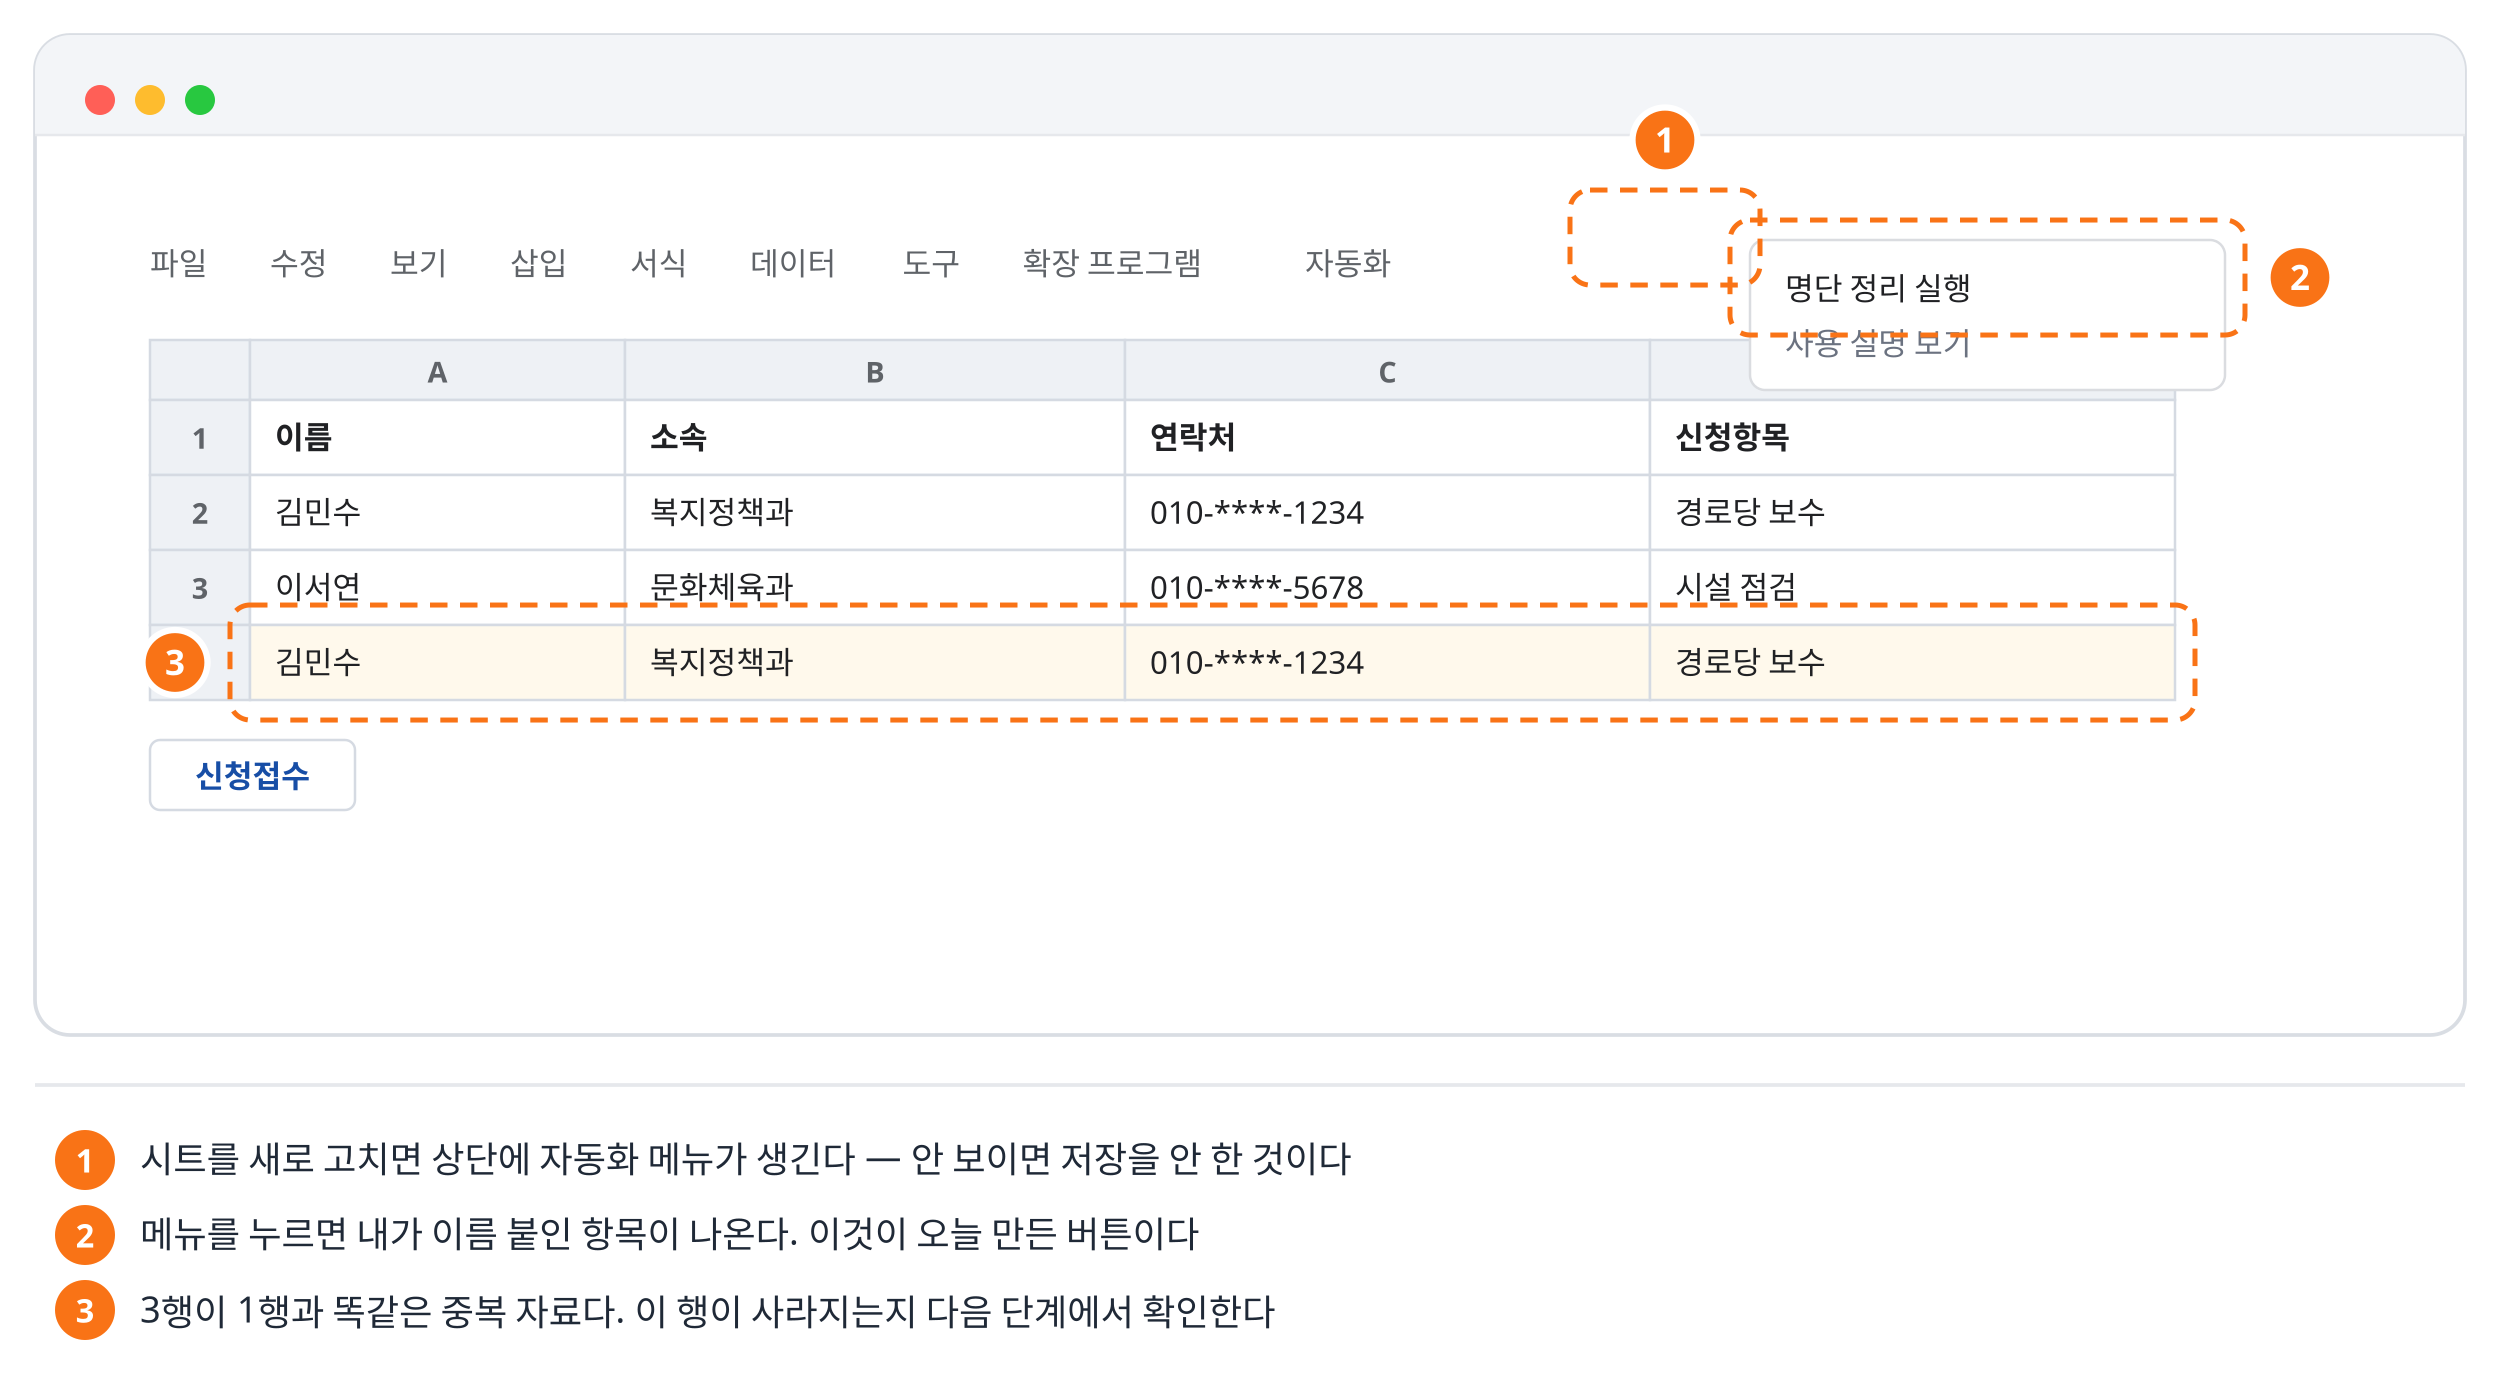
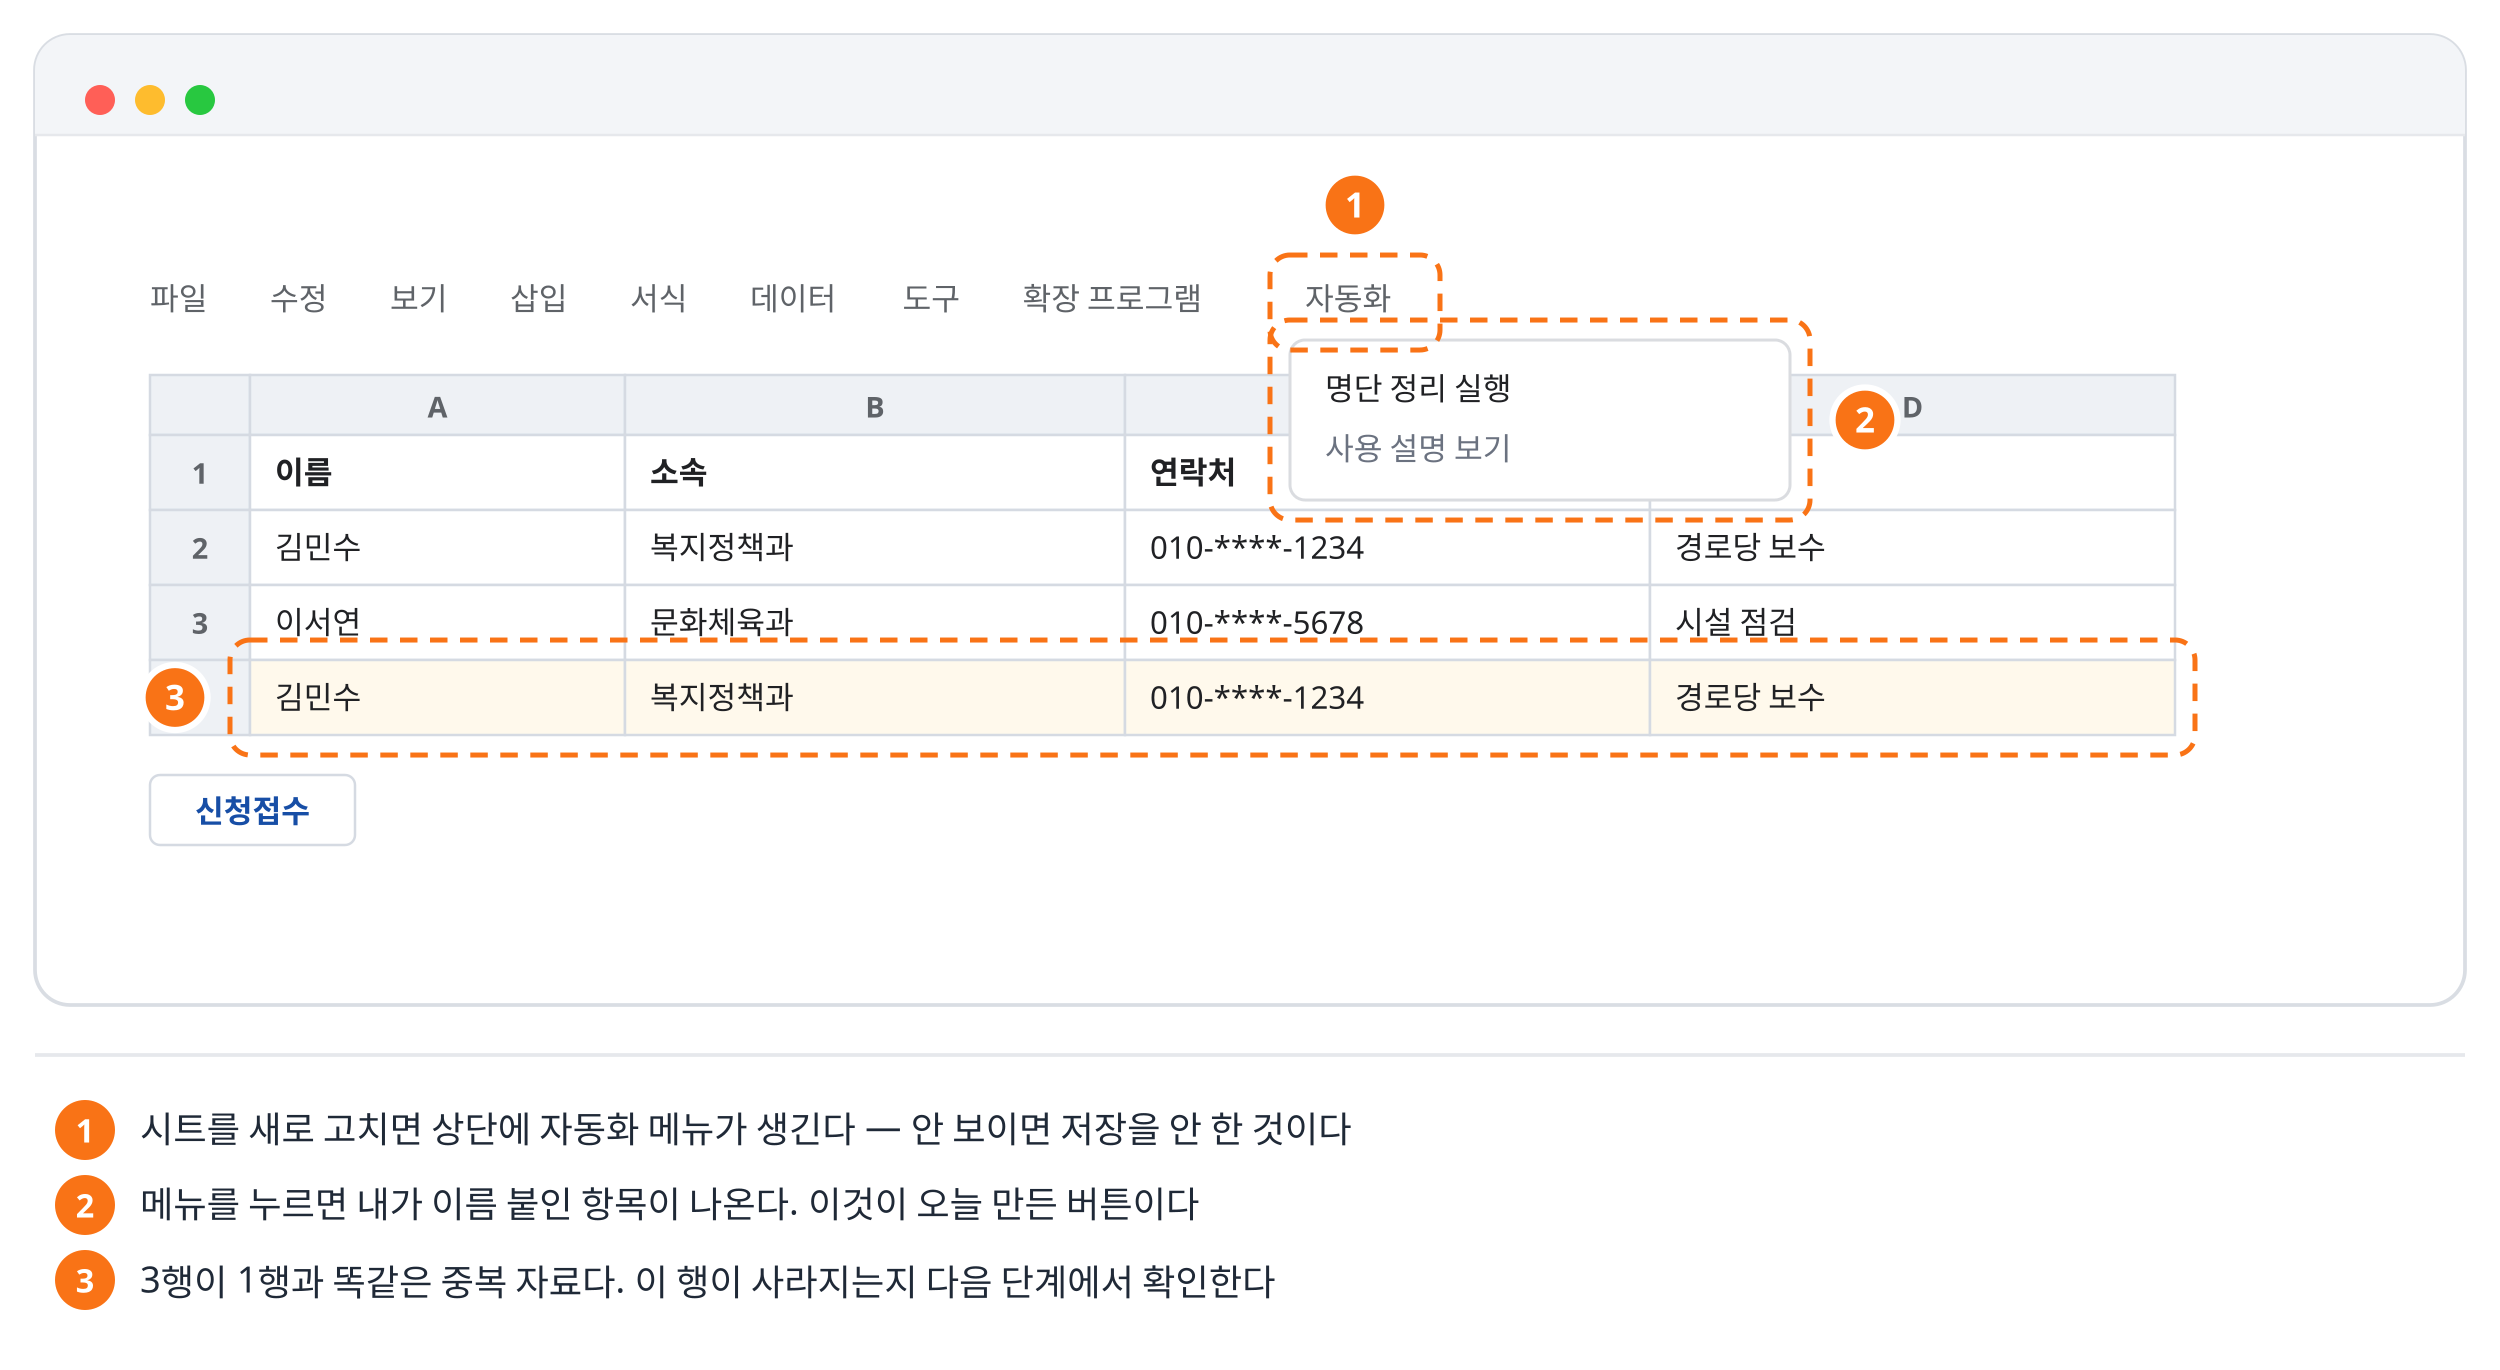
- <svg xmlns="http://www.w3.org/2000/svg" viewBox="0 0 1000 560" width="1000" height="560" role="img" aria-label="4교시 5단계 — 시트 상단에 자동화 메뉴가 새로 생긴 화면">
-   <rect x="0" y="0" width="1000" height="560" fill="#FFFFFF" />
-   <rect x="14" y="14" width="972" height="400" rx="14" fill="#FFFFFF" stroke="#D9DDE3" stroke-width="1.5" />
+ <svg xmlns="http://www.w3.org/2000/svg" viewBox="0 0 1000 548" width="1000" height="548" role="img" aria-label="4교시 5단계 — 시트 상단에 자동화 메뉴가 새로 생긴 화면">
+   <rect x="0" y="0" width="1000" height="548" fill="#FFFFFF" />
+   <rect x="14" y="14" width="972" height="388" rx="14" fill="#FFFFFF" stroke="#D9DDE3" stroke-width="1.5" />
  <path d="M14 28 a14 14 0 0 1 14 -14 h944 a14 14 0 0 1 14 14 v26 h-972 z" fill="#F3F5F8" />
  <circle cx="40" cy="40" r="6" fill="#FF5F57" />
  <circle cx="60" cy="40" r="6" fill="#FEBC2E" />
  <circle cx="80" cy="40" r="6" fill="#28C840" />
  <line x1="14" y1="54" x2="986" y2="54" stroke="#E6E8EC" stroke-width="1" />
-   <text x="60" y="110" font-size="12.5" fill="#5F6368" font-weight="400" font-family="'Noto Sans KR','Malgun Gothic','Apple SD Gothic Neo',sans-serif">파일</text>
-   <text x="108" y="110" font-size="12.5" fill="#5F6368" font-weight="400" font-family="'Noto Sans KR','Malgun Gothic','Apple SD Gothic Neo',sans-serif">수정</text>
-   <text x="156" y="110" font-size="12.5" fill="#5F6368" font-weight="400" font-family="'Noto Sans KR','Malgun Gothic','Apple SD Gothic Neo',sans-serif">보기</text>
-   <text x="204" y="110" font-size="12.5" fill="#5F6368" font-weight="400" font-family="'Noto Sans KR','Malgun Gothic','Apple SD Gothic Neo',sans-serif">삽입</text>
-   <text x="252" y="110" font-size="12.5" fill="#5F6368" font-weight="400" font-family="'Noto Sans KR','Malgun Gothic','Apple SD Gothic Neo',sans-serif">서식</text>
-   <text x="300" y="110" font-size="12.5" fill="#5F6368" font-weight="400" font-family="'Noto Sans KR','Malgun Gothic','Apple SD Gothic Neo',sans-serif">데이터</text>
-   <text x="361" y="110" font-size="12.5" fill="#5F6368" font-weight="400" font-family="'Noto Sans KR','Malgun Gothic','Apple SD Gothic Neo',sans-serif">도구</text>
-   <text x="409" y="110" font-size="12.5" fill="#5F6368" font-weight="400" font-family="'Noto Sans KR','Malgun Gothic','Apple SD Gothic Neo',sans-serif">확장 프로그램</text>
-   <text x="522" y="110" font-size="12.5" fill="#5F6368" font-weight="400" font-family="'Noto Sans KR','Malgun Gothic','Apple SD Gothic Neo',sans-serif">자동화</text>
-   <rect x="60" y="136" width="40" height="24" fill="#EEF1F5" stroke="#D5DAE2" stroke-width="1" />
-   <rect x="100" y="136" width="150" height="24" fill="#EEF1F5" stroke="#D5DAE2" stroke-width="1" />
-   <text x="175" y="153" font-size="11.5" fill="#5F6368" font-weight="700" text-anchor="middle" font-family="'Noto Sans KR','Malgun Gothic','Apple SD Gothic Neo',sans-serif">A</text>
-   <rect x="250" y="136" width="200" height="24" fill="#EEF1F5" stroke="#D5DAE2" stroke-width="1" />
-   <text x="350" y="153" font-size="11.5" fill="#5F6368" font-weight="700" text-anchor="middle" font-family="'Noto Sans KR','Malgun Gothic','Apple SD Gothic Neo',sans-serif">B</text>
-   <rect x="450" y="136" width="210" height="24" fill="#EEF1F5" stroke="#D5DAE2" stroke-width="1" />
-   <text x="555" y="153" font-size="11.5" fill="#5F6368" font-weight="700" text-anchor="middle" font-family="'Noto Sans KR','Malgun Gothic','Apple SD Gothic Neo',sans-serif">C</text>
-   <rect x="660" y="136" width="210" height="24" fill="#EEF1F5" stroke="#D5DAE2" stroke-width="1" />
-   <text x="765" y="153" font-size="11.5" fill="#5F6368" font-weight="700" text-anchor="middle" font-family="'Noto Sans KR','Malgun Gothic','Apple SD Gothic Neo',sans-serif">D</text>
-   <rect x="60" y="160" width="40" height="30" fill="#EEF1F5" stroke="#D5DAE2" stroke-width="1" />
-   <text x="80" y="179.5" font-size="11.5" fill="#5F6368" font-weight="700" text-anchor="middle" font-family="'Noto Sans KR','Malgun Gothic','Apple SD Gothic Neo',sans-serif">1</text>
-   <rect x="100" y="160" width="150" height="30" fill="#FFFFFF" stroke="#D5DAE2" stroke-width="1" />
-   <text x="110" y="179.5" font-size="12.5" fill="#202124" font-weight="700" font-family="'Noto Sans KR','Malgun Gothic','Apple SD Gothic Neo',sans-serif">이름</text>
-   <rect x="250" y="160" width="200" height="30" fill="#FFFFFF" stroke="#D5DAE2" stroke-width="1" />
-   <text x="260" y="179.5" font-size="12.5" fill="#202124" font-weight="700" font-family="'Noto Sans KR','Malgun Gothic','Apple SD Gothic Neo',sans-serif">소속</text>
-   <rect x="450" y="160" width="210" height="30" fill="#FFFFFF" stroke="#D5DAE2" stroke-width="1" />
-   <text x="460" y="179.5" font-size="12.5" fill="#202124" font-weight="700" font-family="'Noto Sans KR','Malgun Gothic','Apple SD Gothic Neo',sans-serif">연락처</text>
-   <rect x="660" y="160" width="210" height="30" fill="#FFFFFF" stroke="#D5DAE2" stroke-width="1" />
-   <text x="670" y="179.5" font-size="12.5" fill="#202124" font-weight="700" font-family="'Noto Sans KR','Malgun Gothic','Apple SD Gothic Neo',sans-serif">신청항목</text>
-   <rect x="60" y="190" width="40" height="30" fill="#EEF1F5" stroke="#D5DAE2" stroke-width="1" />
-   <text x="80" y="209.5" font-size="11.5" fill="#5F6368" font-weight="700" text-anchor="middle" font-family="'Noto Sans KR','Malgun Gothic','Apple SD Gothic Neo',sans-serif">2</text>
-   <rect x="100" y="190" width="150" height="30" fill="#FFFFFF" stroke="#D5DAE2" stroke-width="1" />
-   <text x="110" y="209.5" font-size="12.5" fill="#202124" font-weight="400" font-family="'Noto Sans KR','Malgun Gothic','Apple SD Gothic Neo',sans-serif">김민수</text>
-   <rect x="250" y="190" width="200" height="30" fill="#FFFFFF" stroke="#D5DAE2" stroke-width="1" />
-   <text x="260" y="209.5" font-size="12.5" fill="#202124" font-weight="400" font-family="'Noto Sans KR','Malgun Gothic','Apple SD Gothic Neo',sans-serif">복지정책과</text>
-   <rect x="450" y="190" width="210" height="30" fill="#FFFFFF" stroke="#D5DAE2" stroke-width="1" />
-   <text x="460" y="209.5" font-size="12.5" fill="#202124" font-weight="400" font-family="'Noto Sans KR','Malgun Gothic','Apple SD Gothic Neo',sans-serif">010-****-1234</text>
-   <rect x="660" y="190" width="210" height="30" fill="#FFFFFF" stroke="#D5DAE2" stroke-width="1" />
-   <text x="670" y="209.5" font-size="12.5" fill="#202124" font-weight="400" font-family="'Noto Sans KR','Malgun Gothic','Apple SD Gothic Neo',sans-serif">경로당 보수</text>
-   <rect x="60" y="220" width="40" height="30" fill="#EEF1F5" stroke="#D5DAE2" stroke-width="1" />
-   <text x="80" y="239.5" font-size="11.5" fill="#5F6368" font-weight="700" text-anchor="middle" font-family="'Noto Sans KR','Malgun Gothic','Apple SD Gothic Neo',sans-serif">3</text>
-   <rect x="100" y="220" width="150" height="30" fill="#FFFFFF" stroke="#D5DAE2" stroke-width="1" />
-   <text x="110" y="239.5" font-size="12.5" fill="#202124" font-weight="400" font-family="'Noto Sans KR','Malgun Gothic','Apple SD Gothic Neo',sans-serif">이서연</text>
-   <rect x="250" y="220" width="200" height="30" fill="#FFFFFF" stroke="#D5DAE2" stroke-width="1" />
-   <text x="260" y="239.5" font-size="12.5" fill="#202124" font-weight="400" font-family="'Noto Sans KR','Malgun Gothic','Apple SD Gothic Neo',sans-serif">문화체육과</text>
-   <rect x="450" y="220" width="210" height="30" fill="#FFFFFF" stroke="#D5DAE2" stroke-width="1" />
-   <text x="460" y="239.5" font-size="12.5" fill="#202124" font-weight="400" font-family="'Noto Sans KR','Malgun Gothic','Apple SD Gothic Neo',sans-serif">010-****-5678</text>
-   <rect x="660" y="220" width="210" height="30" fill="#FFFFFF" stroke="#D5DAE2" stroke-width="1" />
-   <text x="670" y="239.5" font-size="12.5" fill="#202124" font-weight="400" font-family="'Noto Sans KR','Malgun Gothic','Apple SD Gothic Neo',sans-serif">시설 점검</text>
-   <rect x="60" y="250" width="40" height="30" fill="#EEF1F5" stroke="#D5DAE2" stroke-width="1" />
-   <text x="80" y="269.5" font-size="11.5" fill="#5F6368" font-weight="700" text-anchor="middle" font-family="'Noto Sans KR','Malgun Gothic','Apple SD Gothic Neo',sans-serif">4</text>
-   <rect x="100" y="250" width="150" height="30" fill="#FFF9EC" stroke="#D5DAE2" stroke-width="1" />
-   <text x="110" y="269.5" font-size="12.5" fill="#202124" font-weight="400" font-family="'Noto Sans KR','Malgun Gothic','Apple SD Gothic Neo',sans-serif">김민수</text>
-   <rect x="250" y="250" width="200" height="30" fill="#FFF9EC" stroke="#D5DAE2" stroke-width="1" />
-   <text x="260" y="269.5" font-size="12.5" fill="#202124" font-weight="400" font-family="'Noto Sans KR','Malgun Gothic','Apple SD Gothic Neo',sans-serif">복지정책과</text>
-   <rect x="450" y="250" width="210" height="30" fill="#FFF9EC" stroke="#D5DAE2" stroke-width="1" />
-   <text x="460" y="269.5" font-size="12.5" fill="#202124" font-weight="400" font-family="'Noto Sans KR','Malgun Gothic','Apple SD Gothic Neo',sans-serif">010-****-1234</text>
-   <rect x="660" y="250" width="210" height="30" fill="#FFF9EC" stroke="#D5DAE2" stroke-width="1" />
-   <text x="670" y="269.5" font-size="12.5" fill="#202124" font-weight="400" font-family="'Noto Sans KR','Malgun Gothic','Apple SD Gothic Neo',sans-serif">경로당 보수</text>
-   <rect x="60" y="296" width="82" height="28" rx="4" fill="#FFFFFF" stroke="#D5DAE2" stroke-width="1" />
-   <text x="101" y="315" font-size="12.5" fill="#174EA6" font-weight="700" text-anchor="middle" font-family="'Noto Sans KR','Malgun Gothic','Apple SD Gothic Neo',sans-serif">신청접수</text>
-   <rect x="700" y="96" width="190" height="60" rx="6" fill="#FFFFFF" stroke="#DADCE0" stroke-width="1" />
-   <text x="714" y="120" font-size="12.5" fill="#202124" font-weight="400" font-family="'Noto Sans KR','Malgun Gothic','Apple SD Gothic Neo',sans-serif">명단 정리 실행</text>
-   <text x="714" y="142" font-size="12.5" fill="#6B7280" font-weight="400" font-family="'Noto Sans KR','Malgun Gothic','Apple SD Gothic Neo',sans-serif">사용 설명 보기</text>
-   <rect x="628" y="76" width="76" height="38" rx="8" fill="none" stroke="#F97316" stroke-width="2" stroke-dasharray="7 5" />
-   <circle cx="666" cy="56" r="13" fill="#F97316" stroke="#FFFFFF" stroke-width="2.5" />
-   <text x="666" y="61" font-size="14" fill="#fff" font-weight="700" text-anchor="middle" font-family="'Noto Sans KR','Malgun Gothic','Apple SD Gothic Neo',sans-serif">1</text>
-   <rect x="692" y="88" width="206" height="46" rx="8" fill="none" stroke="#F97316" stroke-width="2" stroke-dasharray="7 5" />
-   <circle cx="920" cy="111" r="13" fill="#F97316" stroke="#FFFFFF" stroke-width="2.5" />
-   <text x="920" y="116" font-size="14" fill="#fff" font-weight="700" text-anchor="middle" font-family="'Noto Sans KR','Malgun Gothic','Apple SD Gothic Neo',sans-serif">2</text>
-   <rect x="92" y="242" width="786" height="46" rx="8" fill="none" stroke="#F97316" stroke-width="2" stroke-dasharray="7 5" />
-   <circle cx="70" cy="265" r="13" fill="#F97316" stroke="#FFFFFF" stroke-width="2.5" />
-   <text x="70" y="270" font-size="14" fill="#fff" font-weight="700" text-anchor="middle" font-family="'Noto Sans KR','Malgun Gothic','Apple SD Gothic Neo',sans-serif">3</text>
-   <line x1="14" y1="434" x2="986" y2="434" stroke="#E6E8EC" stroke-width="1.5" />
-   <circle cx="34" cy="464" r="12" fill="#F97316" />
-   <text x="34" y="469" font-size="13" fill="#fff" font-weight="700" text-anchor="middle" font-family="'Noto Sans KR','Malgun Gothic','Apple SD Gothic Neo',sans-serif">1</text>
-   <text x="56" y="469" font-size="14.5" fill="#1F2937" font-weight="400" font-family="'Noto Sans KR','Malgun Gothic','Apple SD Gothic Neo',sans-serif">시트를 새로 고치면 상단에 자동화 메뉴가 생긴다 — 안 보이면 저장을 안 한 것이다</text>
-   <circle cx="34" cy="494" r="12" fill="#F97316" />
-   <text x="34" y="499" font-size="13" fill="#fff" font-weight="700" text-anchor="middle" font-family="'Noto Sans KR','Malgun Gothic','Apple SD Gothic Neo',sans-serif">2</text>
-   <text x="56" y="499" font-size="14.5" fill="#1F2937" font-weight="400" font-family="'Noto Sans KR','Malgun Gothic','Apple SD Gothic Neo',sans-serif">메뉴를 누르면 내가 이름 붙인 항목이 나온다. 이것이 오늘 만든 버튼이다</text>
-   <circle cx="34" cy="524" r="12" fill="#F97316" />
-   <text x="34" y="529" font-size="13" fill="#fff" font-weight="700" text-anchor="middle" font-family="'Noto Sans KR','Malgun Gothic','Apple SD Gothic Neo',sans-serif">3</text>
-   <text x="56" y="529" font-size="14.5" fill="#1F2937" font-weight="400" font-family="'Noto Sans KR','Malgun Gothic','Apple SD Gothic Neo',sans-serif">3행이 1행과 똑같은 중복 자료다. 이 행이 사라지는지 다음 단계에서 확인한다</text>
+   <text x="60" y="124" font-size="12.5" fill="#5F6368" font-weight="400" font-family="'Noto Sans KR','Malgun Gothic','Apple SD Gothic Neo',sans-serif">파일</text>
+   <text x="108" y="124" font-size="12.5" fill="#5F6368" font-weight="400" font-family="'Noto Sans KR','Malgun Gothic','Apple SD Gothic Neo',sans-serif">수정</text>
+   <text x="156" y="124" font-size="12.5" fill="#5F6368" font-weight="400" font-family="'Noto Sans KR','Malgun Gothic','Apple SD Gothic Neo',sans-serif">보기</text>
+   <text x="204" y="124" font-size="12.5" fill="#5F6368" font-weight="400" font-family="'Noto Sans KR','Malgun Gothic','Apple SD Gothic Neo',sans-serif">삽입</text>
+   <text x="252" y="124" font-size="12.5" fill="#5F6368" font-weight="400" font-family="'Noto Sans KR','Malgun Gothic','Apple SD Gothic Neo',sans-serif">서식</text>
+   <text x="300" y="124" font-size="12.5" fill="#5F6368" font-weight="400" font-family="'Noto Sans KR','Malgun Gothic','Apple SD Gothic Neo',sans-serif">데이터</text>
+   <text x="361" y="124" font-size="12.5" fill="#5F6368" font-weight="400" font-family="'Noto Sans KR','Malgun Gothic','Apple SD Gothic Neo',sans-serif">도구</text>
+   <text x="409" y="124" font-size="12.5" fill="#5F6368" font-weight="400" font-family="'Noto Sans KR','Malgun Gothic','Apple SD Gothic Neo',sans-serif">확장 프로그램</text>
+   <text x="522" y="124" font-size="12.5" fill="#5F6368" font-weight="400" font-family="'Noto Sans KR','Malgun Gothic','Apple SD Gothic Neo',sans-serif">자동화</text>
+   <rect x="60" y="150" width="40" height="24" fill="#EEF1F5" stroke="#D5DAE2" stroke-width="1" />
+   <rect x="100" y="150" width="150" height="24" fill="#EEF1F5" stroke="#D5DAE2" stroke-width="1" />
+   <text x="175" y="167" font-size="11.5" fill="#5F6368" font-weight="700" text-anchor="middle" font-family="'Noto Sans KR','Malgun Gothic','Apple SD Gothic Neo',sans-serif">A</text>
+   <rect x="250" y="150" width="200" height="24" fill="#EEF1F5" stroke="#D5DAE2" stroke-width="1" />
+   <text x="350" y="167" font-size="11.5" fill="#5F6368" font-weight="700" text-anchor="middle" font-family="'Noto Sans KR','Malgun Gothic','Apple SD Gothic Neo',sans-serif">B</text>
+   <rect x="450" y="150" width="210" height="24" fill="#EEF1F5" stroke="#D5DAE2" stroke-width="1" />
+   <text x="555" y="167" font-size="11.5" fill="#5F6368" font-weight="700" text-anchor="middle" font-family="'Noto Sans KR','Malgun Gothic','Apple SD Gothic Neo',sans-serif">C</text>
+   <rect x="660" y="150" width="210" height="24" fill="#EEF1F5" stroke="#D5DAE2" stroke-width="1" />
+   <text x="765" y="167" font-size="11.5" fill="#5F6368" font-weight="700" text-anchor="middle" font-family="'Noto Sans KR','Malgun Gothic','Apple SD Gothic Neo',sans-serif">D</text>
+   <rect x="60" y="174" width="40" height="30" fill="#EEF1F5" stroke="#D5DAE2" stroke-width="1" />
+   <text x="80" y="193.5" font-size="11.5" fill="#5F6368" font-weight="700" text-anchor="middle" font-family="'Noto Sans KR','Malgun Gothic','Apple SD Gothic Neo',sans-serif">1</text>
+   <rect x="100" y="174" width="150" height="30" fill="#FFFFFF" stroke="#D5DAE2" stroke-width="1" />
+   <text x="110" y="193.5" font-size="12.5" fill="#202124" font-weight="700" font-family="'Noto Sans KR','Malgun Gothic','Apple SD Gothic Neo',sans-serif">이름</text>
+   <rect x="250" y="174" width="200" height="30" fill="#FFFFFF" stroke="#D5DAE2" stroke-width="1" />
+   <text x="260" y="193.5" font-size="12.5" fill="#202124" font-weight="700" font-family="'Noto Sans KR','Malgun Gothic','Apple SD Gothic Neo',sans-serif">소속</text>
+   <rect x="450" y="174" width="210" height="30" fill="#FFFFFF" stroke="#D5DAE2" stroke-width="1" />
+   <text x="460" y="193.5" font-size="12.5" fill="#202124" font-weight="700" font-family="'Noto Sans KR','Malgun Gothic','Apple SD Gothic Neo',sans-serif">연락처</text>
+   <rect x="660" y="174" width="210" height="30" fill="#FFFFFF" stroke="#D5DAE2" stroke-width="1" />
+   <text x="670" y="193.5" font-size="12.5" fill="#202124" font-weight="700" font-family="'Noto Sans KR','Malgun Gothic','Apple SD Gothic Neo',sans-serif">신청항목</text>
+   <rect x="60" y="204" width="40" height="30" fill="#EEF1F5" stroke="#D5DAE2" stroke-width="1" />
+   <text x="80" y="223.5" font-size="11.5" fill="#5F6368" font-weight="700" text-anchor="middle" font-family="'Noto Sans KR','Malgun Gothic','Apple SD Gothic Neo',sans-serif">2</text>
+   <rect x="100" y="204" width="150" height="30" fill="#FFFFFF" stroke="#D5DAE2" stroke-width="1" />
+   <text x="110" y="223.5" font-size="12.5" fill="#202124" font-weight="400" font-family="'Noto Sans KR','Malgun Gothic','Apple SD Gothic Neo',sans-serif">김민수</text>
+   <rect x="250" y="204" width="200" height="30" fill="#FFFFFF" stroke="#D5DAE2" stroke-width="1" />
+   <text x="260" y="223.5" font-size="12.5" fill="#202124" font-weight="400" font-family="'Noto Sans KR','Malgun Gothic','Apple SD Gothic Neo',sans-serif">복지정책과</text>
+   <rect x="450" y="204" width="210" height="30" fill="#FFFFFF" stroke="#D5DAE2" stroke-width="1" />
+   <text x="460" y="223.5" font-size="12.5" fill="#202124" font-weight="400" font-family="'Noto Sans KR','Malgun Gothic','Apple SD Gothic Neo',sans-serif">010-****-1234</text>
+   <rect x="660" y="204" width="210" height="30" fill="#FFFFFF" stroke="#D5DAE2" stroke-width="1" />
+   <text x="670" y="223.5" font-size="12.5" fill="#202124" font-weight="400" font-family="'Noto Sans KR','Malgun Gothic','Apple SD Gothic Neo',sans-serif">경로당 보수</text>
+   <rect x="60" y="234" width="40" height="30" fill="#EEF1F5" stroke="#D5DAE2" stroke-width="1" />
+   <text x="80" y="253.5" font-size="11.5" fill="#5F6368" font-weight="700" text-anchor="middle" font-family="'Noto Sans KR','Malgun Gothic','Apple SD Gothic Neo',sans-serif">3</text>
+   <rect x="100" y="234" width="150" height="30" fill="#FFFFFF" stroke="#D5DAE2" stroke-width="1" />
+   <text x="110" y="253.5" font-size="12.5" fill="#202124" font-weight="400" font-family="'Noto Sans KR','Malgun Gothic','Apple SD Gothic Neo',sans-serif">이서연</text>
+   <rect x="250" y="234" width="200" height="30" fill="#FFFFFF" stroke="#D5DAE2" stroke-width="1" />
+   <text x="260" y="253.5" font-size="12.5" fill="#202124" font-weight="400" font-family="'Noto Sans KR','Malgun Gothic','Apple SD Gothic Neo',sans-serif">문화체육과</text>
+   <rect x="450" y="234" width="210" height="30" fill="#FFFFFF" stroke="#D5DAE2" stroke-width="1" />
+   <text x="460" y="253.5" font-size="12.5" fill="#202124" font-weight="400" font-family="'Noto Sans KR','Malgun Gothic','Apple SD Gothic Neo',sans-serif">010-****-5678</text>
+   <rect x="660" y="234" width="210" height="30" fill="#FFFFFF" stroke="#D5DAE2" stroke-width="1" />
+   <text x="670" y="253.5" font-size="12.5" fill="#202124" font-weight="400" font-family="'Noto Sans KR','Malgun Gothic','Apple SD Gothic Neo',sans-serif">시설 점검</text>
+   <rect x="60" y="264" width="40" height="30" fill="#EEF1F5" stroke="#D5DAE2" stroke-width="1" />
+   <text x="80" y="283.5" font-size="11.5" fill="#5F6368" font-weight="700" text-anchor="middle" font-family="'Noto Sans KR','Malgun Gothic','Apple SD Gothic Neo',sans-serif">4</text>
+   <rect x="100" y="264" width="150" height="30" fill="#FFF9EC" stroke="#D5DAE2" stroke-width="1" />
+   <text x="110" y="283.5" font-size="12.5" fill="#202124" font-weight="400" font-family="'Noto Sans KR','Malgun Gothic','Apple SD Gothic Neo',sans-serif">김민수</text>
+   <rect x="250" y="264" width="200" height="30" fill="#FFF9EC" stroke="#D5DAE2" stroke-width="1" />
+   <text x="260" y="283.5" font-size="12.5" fill="#202124" font-weight="400" font-family="'Noto Sans KR','Malgun Gothic','Apple SD Gothic Neo',sans-serif">복지정책과</text>
+   <rect x="450" y="264" width="210" height="30" fill="#FFF9EC" stroke="#D5DAE2" stroke-width="1" />
+   <text x="460" y="283.5" font-size="12.5" fill="#202124" font-weight="400" font-family="'Noto Sans KR','Malgun Gothic','Apple SD Gothic Neo',sans-serif">010-****-1234</text>
+   <rect x="660" y="264" width="210" height="30" fill="#FFF9EC" stroke="#D5DAE2" stroke-width="1" />
+   <text x="670" y="283.5" font-size="12.5" fill="#202124" font-weight="400" font-family="'Noto Sans KR','Malgun Gothic','Apple SD Gothic Neo',sans-serif">경로당 보수</text>
+   <rect x="60" y="310" width="82" height="28" rx="4" fill="#FFFFFF" stroke="#D5DAE2" stroke-width="1" />
+   <text x="101" y="329" font-size="12.5" fill="#174EA6" font-weight="700" text-anchor="middle" font-family="'Noto Sans KR','Malgun Gothic','Apple SD Gothic Neo',sans-serif">신청접수</text>
+   <rect x="516" y="136" width="200" height="64" rx="6" fill="#FFFFFF" stroke="#DADCE0" stroke-width="1.2" />
+   <text x="530" y="160" font-size="12.5" fill="#202124" font-weight="400" font-family="'Noto Sans KR','Malgun Gothic','Apple SD Gothic Neo',sans-serif">명단 정리 실행</text>
+   <text x="530" y="184" font-size="12.5" fill="#6B7280" font-weight="400" font-family="'Noto Sans KR','Malgun Gothic','Apple SD Gothic Neo',sans-serif">사용 설명 보기</text>
+   <rect x="508" y="102" width="68" height="38" rx="8" fill="none" stroke="#F97316" stroke-width="2" stroke-dasharray="7 5" />
+   <circle cx="542" cy="82" r="13" fill="#F97316" stroke="#FFFFFF" stroke-width="2.5" />
+   <text x="542" y="87" font-size="14" fill="#fff" font-weight="700" text-anchor="middle" font-family="'Noto Sans KR','Malgun Gothic','Apple SD Gothic Neo',sans-serif">1</text>
+   <rect x="508" y="128" width="216" height="80" rx="8" fill="none" stroke="#F97316" stroke-width="2" stroke-dasharray="7 5" />
+   <circle cx="746" cy="168" r="13" fill="#F97316" stroke="#FFFFFF" stroke-width="2.5" />
+   <text x="746" y="173" font-size="14" fill="#fff" font-weight="700" text-anchor="middle" font-family="'Noto Sans KR','Malgun Gothic','Apple SD Gothic Neo',sans-serif">2</text>
+   <rect x="92" y="256" width="786" height="46" rx="8" fill="none" stroke="#F97316" stroke-width="2" stroke-dasharray="7 5" />
+   <circle cx="70" cy="279" r="13" fill="#F97316" stroke="#FFFFFF" stroke-width="2.5" />
+   <text x="70" y="284" font-size="14" fill="#fff" font-weight="700" text-anchor="middle" font-family="'Noto Sans KR','Malgun Gothic','Apple SD Gothic Neo',sans-serif">3</text>
+   <line x1="14" y1="422" x2="986" y2="422" stroke="#E6E8EC" stroke-width="1.5" />
+   <circle cx="34" cy="452" r="12" fill="#F97316" />
+   <text x="34" y="457" font-size="13" fill="#fff" font-weight="700" text-anchor="middle" font-family="'Noto Sans KR','Malgun Gothic','Apple SD Gothic Neo',sans-serif">1</text>
+   <text x="56" y="457" font-size="14.5" fill="#1F2937" font-weight="400" font-family="'Noto Sans KR','Malgun Gothic','Apple SD Gothic Neo',sans-serif">시트를 새로 고치면 상단에 자동화 메뉴가 생긴다 — 안 보이면 저장을 안 한 것이다</text>
+   <circle cx="34" cy="482" r="12" fill="#F97316" />
+   <text x="34" y="487" font-size="13" fill="#fff" font-weight="700" text-anchor="middle" font-family="'Noto Sans KR','Malgun Gothic','Apple SD Gothic Neo',sans-serif">2</text>
+   <text x="56" y="487" font-size="14.5" fill="#1F2937" font-weight="400" font-family="'Noto Sans KR','Malgun Gothic','Apple SD Gothic Neo',sans-serif">메뉴를 누르면 내가 이름 붙인 항목이 나온다. 이것이 오늘 만든 버튼이다</text>
+   <circle cx="34" cy="512" r="12" fill="#F97316" />
+   <text x="34" y="517" font-size="13" fill="#fff" font-weight="700" text-anchor="middle" font-family="'Noto Sans KR','Malgun Gothic','Apple SD Gothic Neo',sans-serif">3</text>
+   <text x="56" y="517" font-size="14.5" fill="#1F2937" font-weight="400" font-family="'Noto Sans KR','Malgun Gothic','Apple SD Gothic Neo',sans-serif">3행이 1행과 똑같은 중복 자료다. 이 행이 사라지는지 다음 단계에서 확인한다</text>
</svg>
